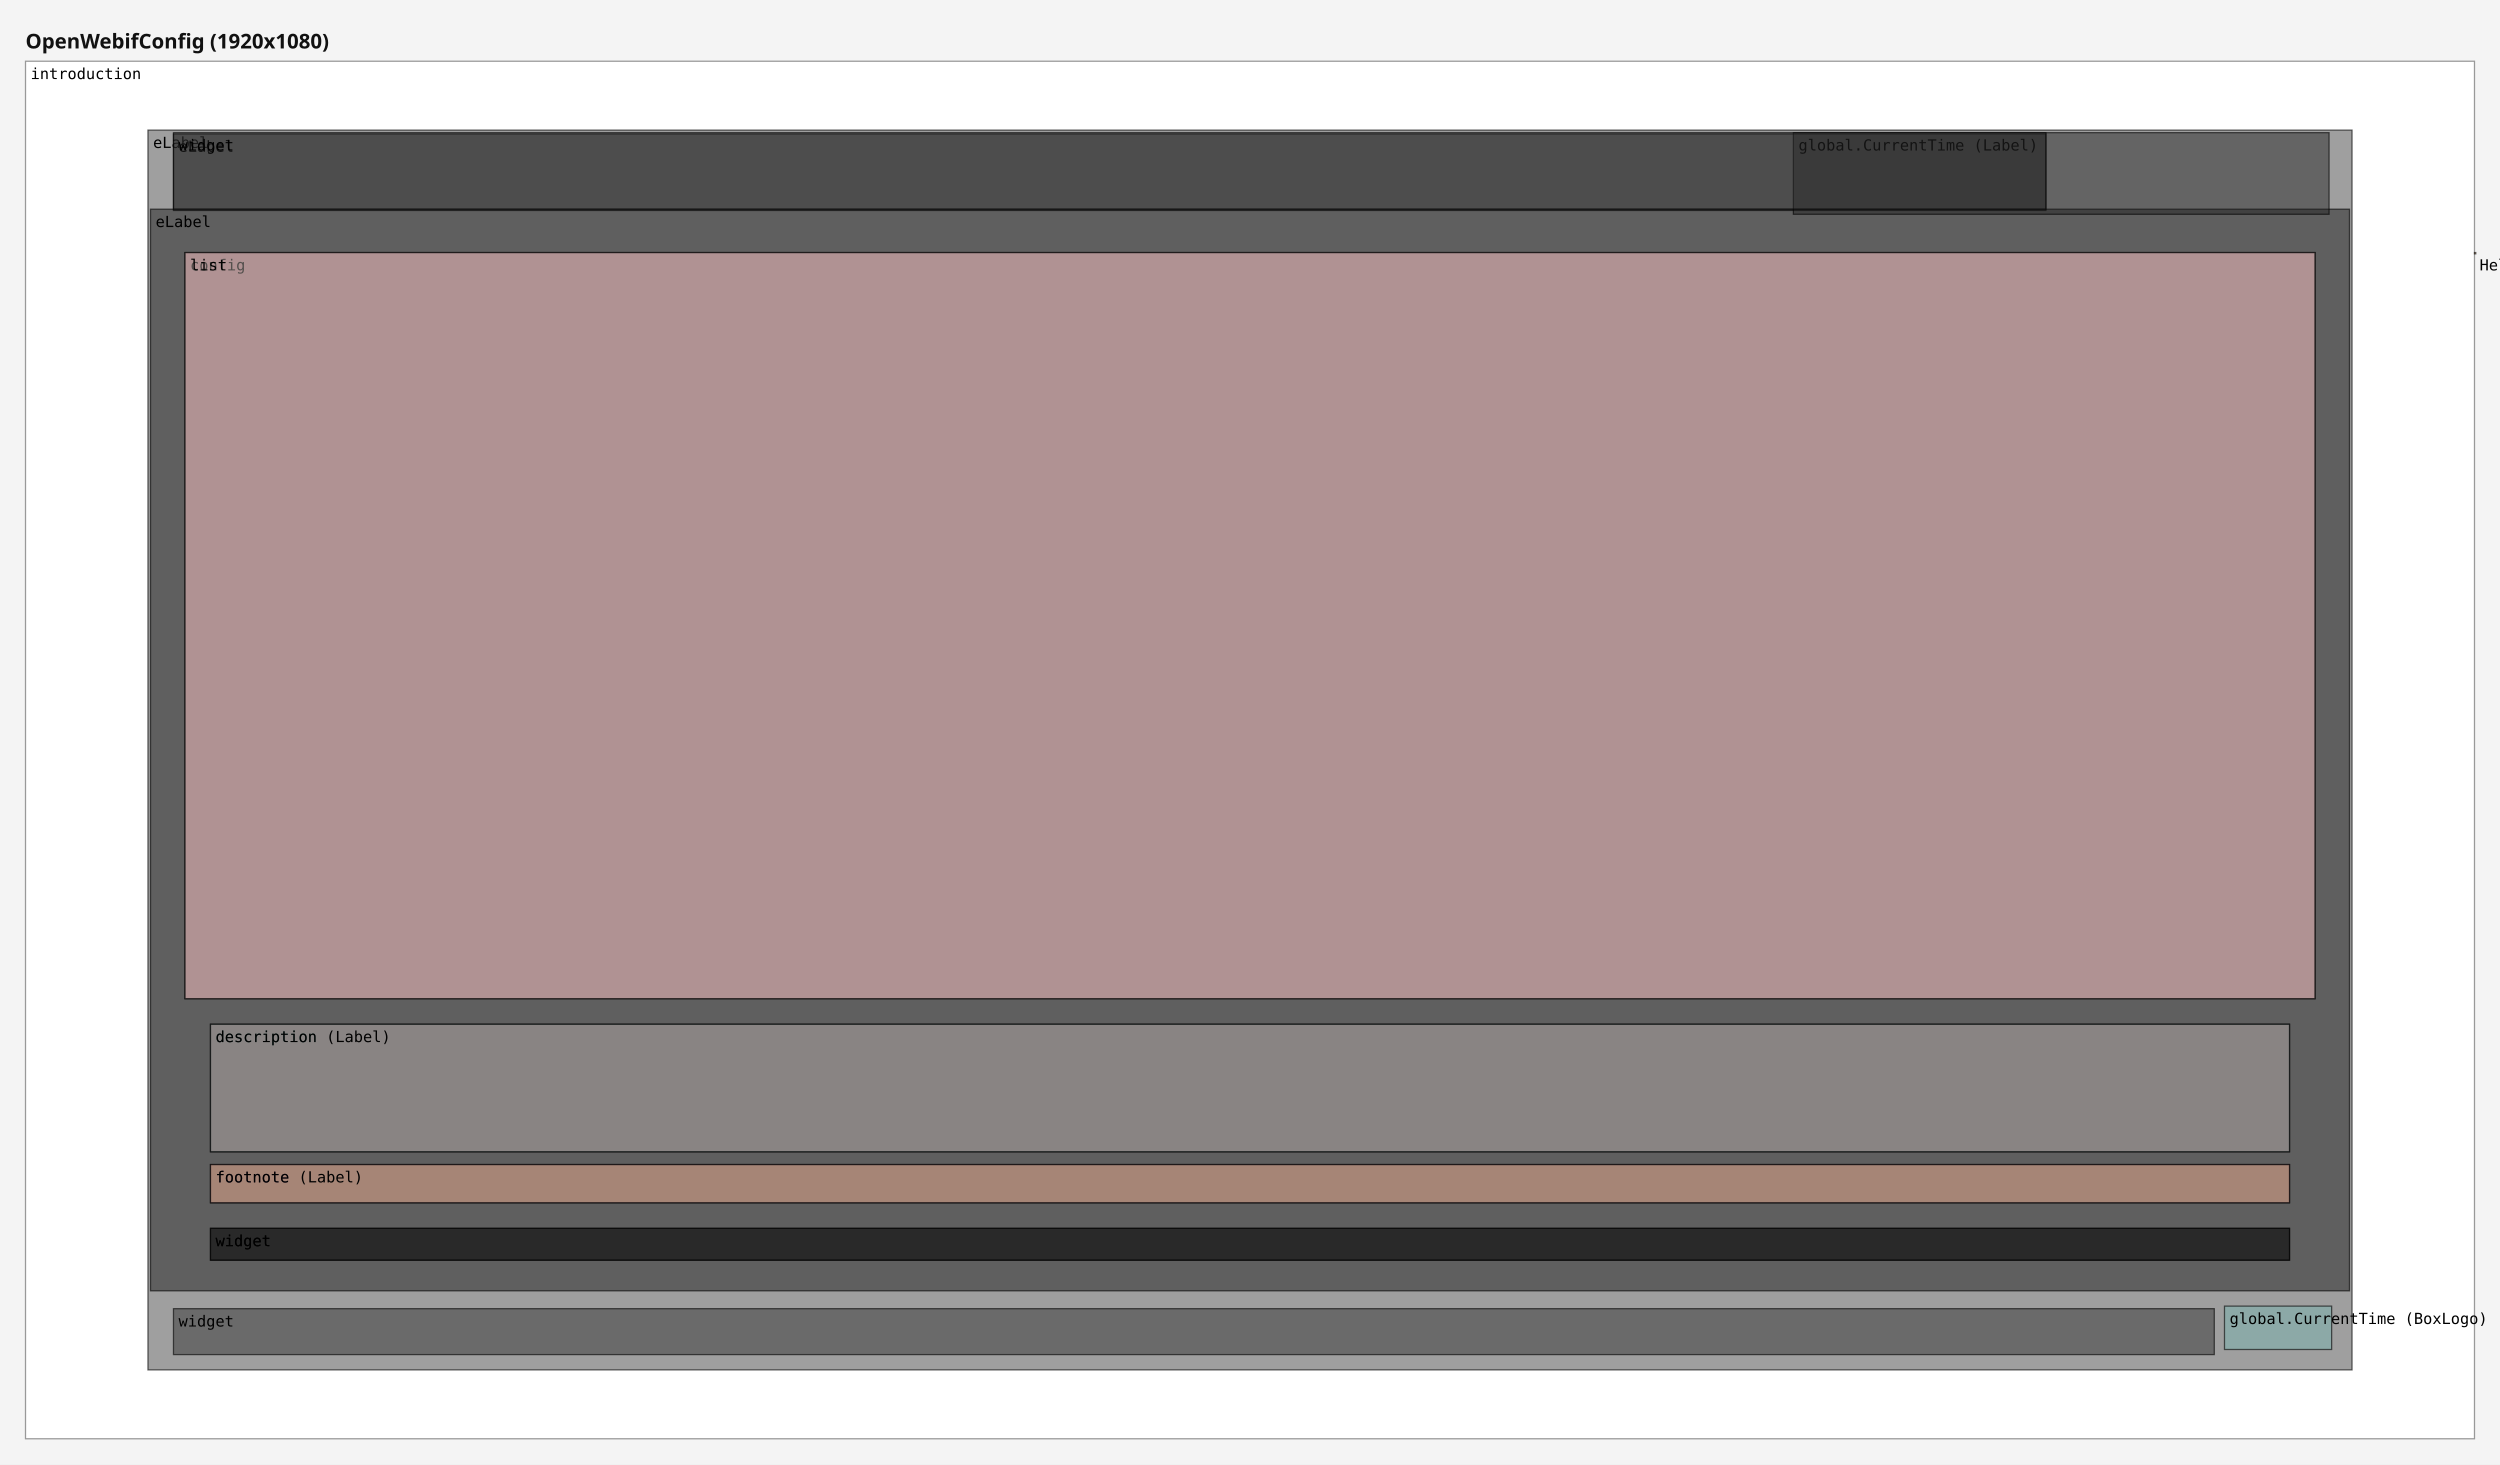
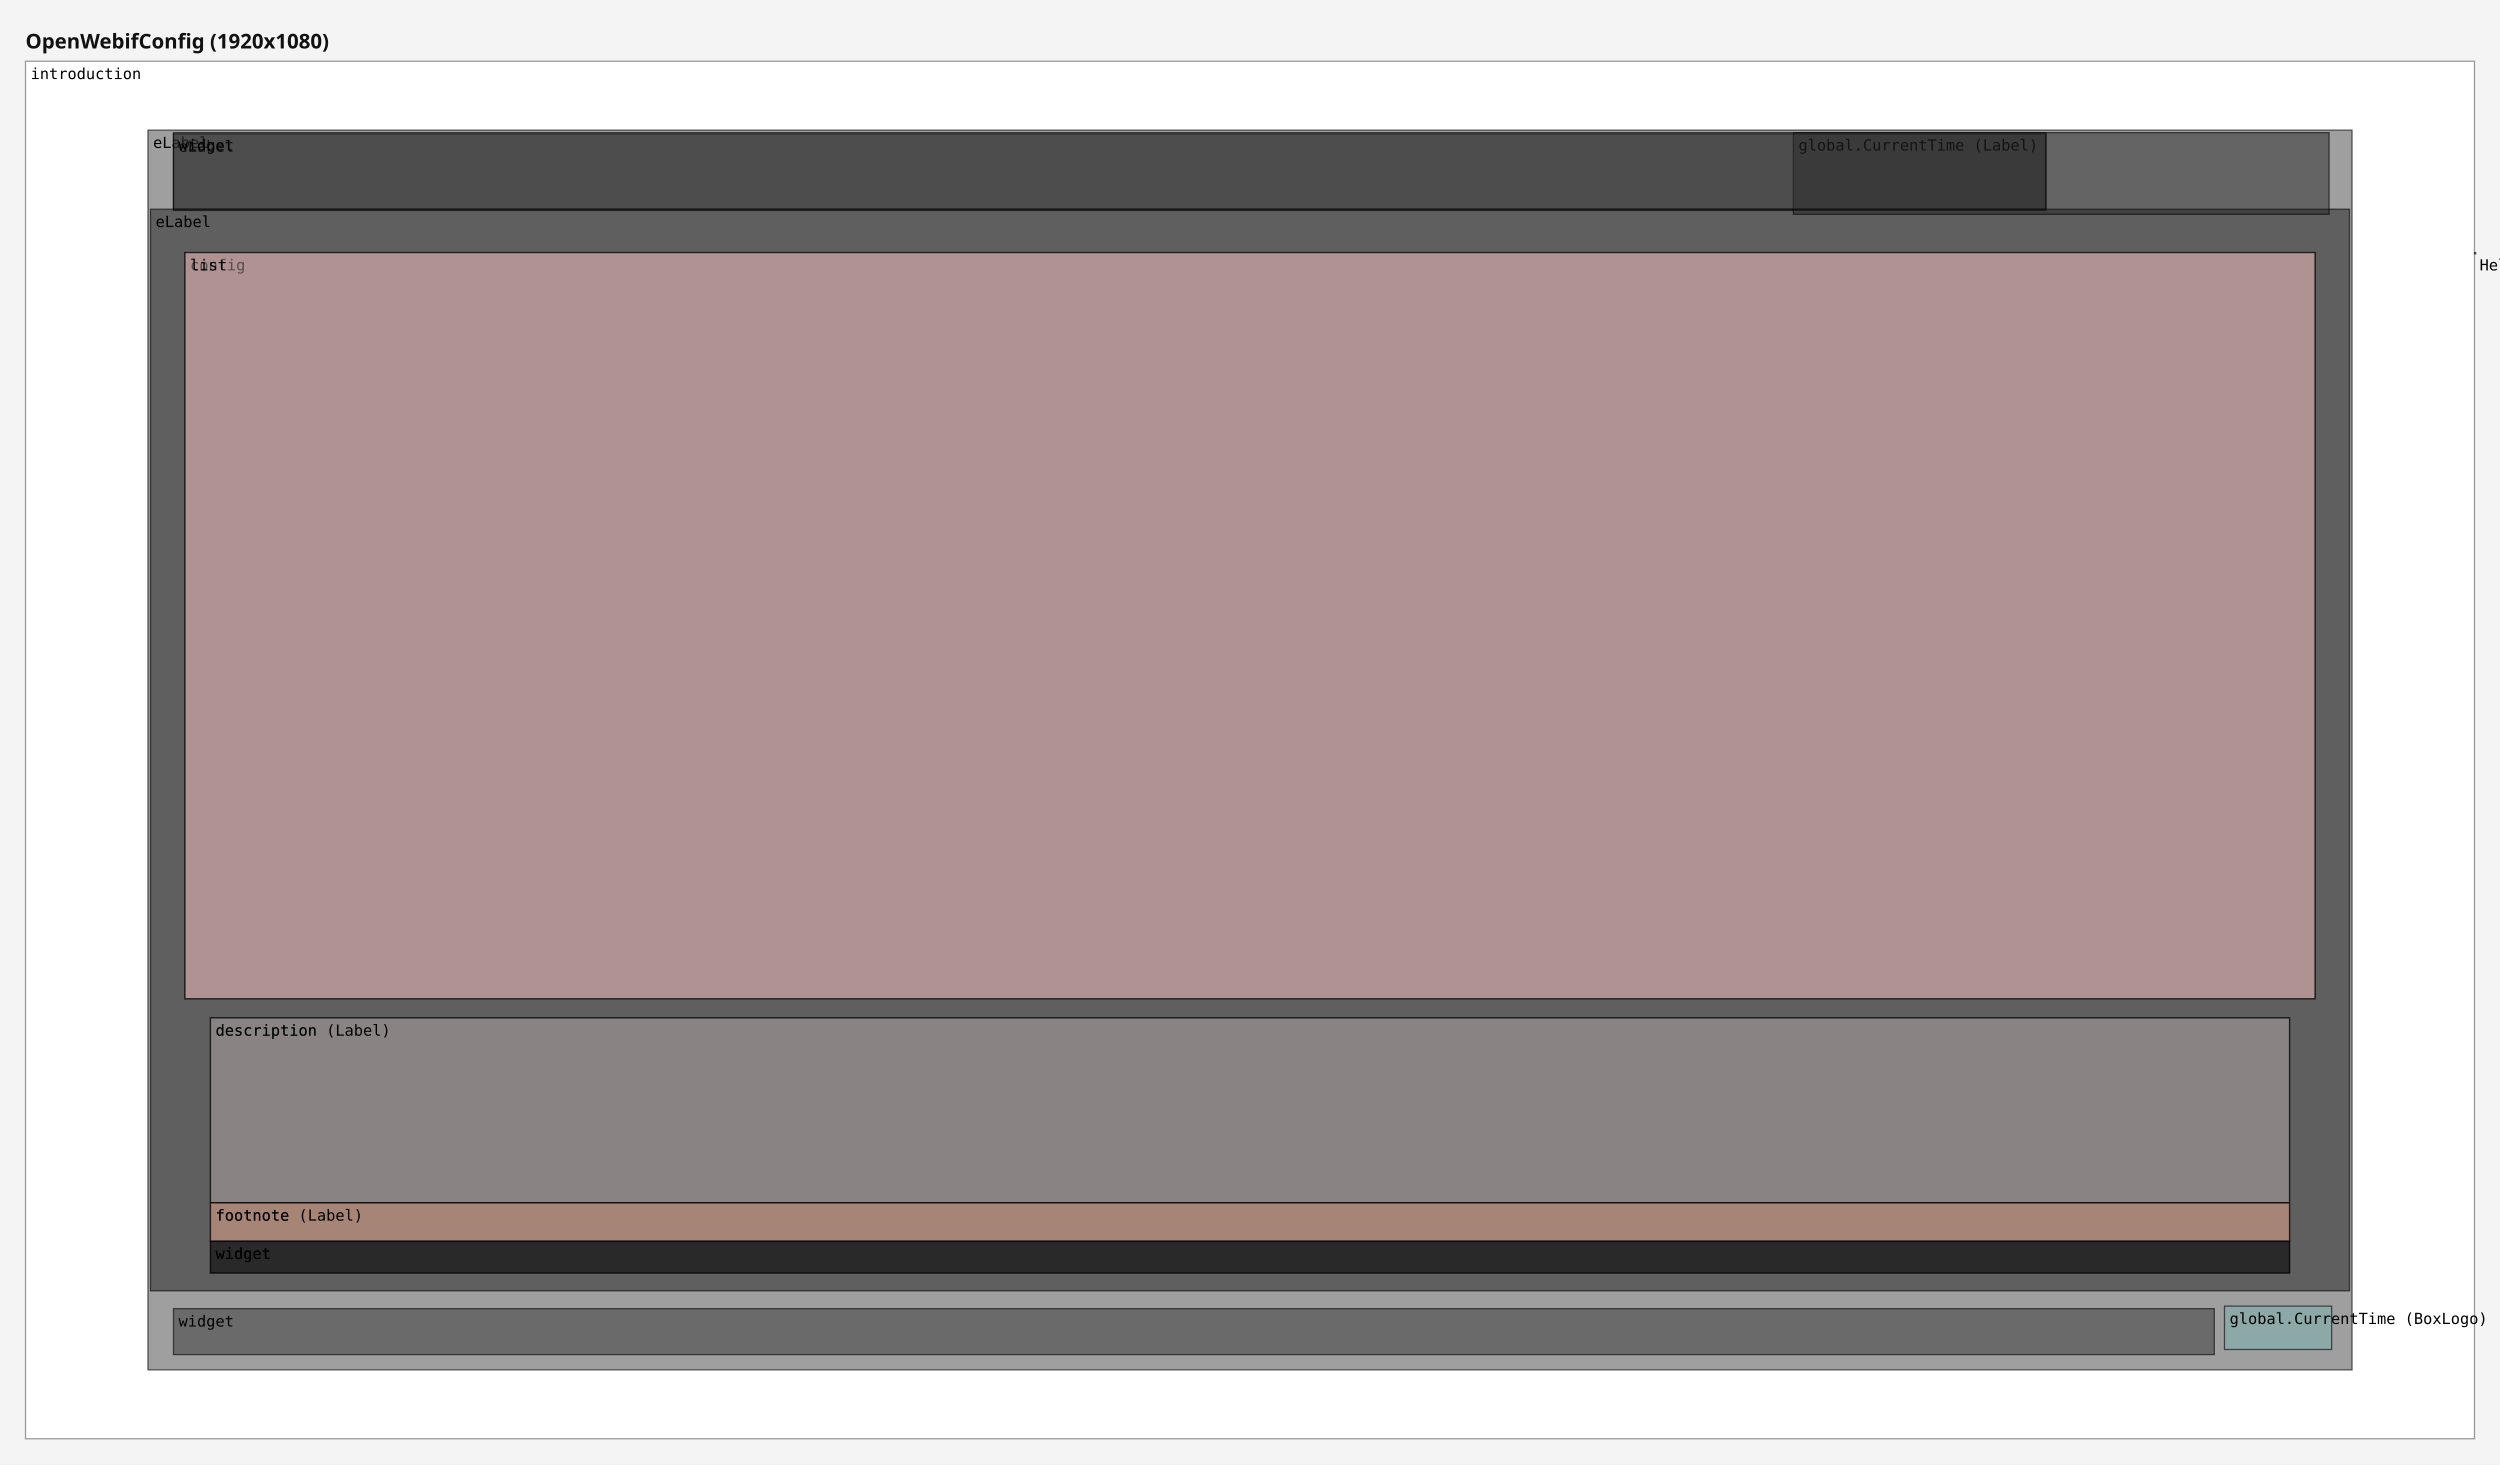
<svg xmlns="http://www.w3.org/2000/svg" width="1960" height="1148" viewBox="0 0 1960 1148">
  <rect x="0" y="0" width="1960" height="1148" fill="#f4f4f4" />
  <text x="20" y="38" font-family="sans-serif" font-size="16" font-weight="bold" fill="#111111">OpenWebifConfig (1920x1080)</text>
  <g data-screen="0" transform="translate(20,48)">
    <rect x="0" y="0" width="1920" height="1080" fill="#ffffff" stroke="#999999" stroke-width="1" />
    <g>
      <rect data-ref="0:0" x="96" y="54" width="1728" height="972" fill="#2c2c2c" fill-opacity="0.45" stroke="#000000" stroke-opacity="0.6" stroke-width="1" />
      <text x="100" y="68" font-family="monospace" font-size="12" fill="#000000">eLabel</text>
    </g>
    <g>
      <rect data-ref="0:1" x="98" y="116" width="1724" height="848" fill="#121212" fill-opacity="0.45" stroke="#000000" stroke-opacity="0.6" stroke-width="1" />
      <text x="102" y="130" font-family="monospace" font-size="12" fill="#000000">eLabel</text>
    </g>
    <g>
      <rect data-ref="0:3" x="1724" y="976" width="84" height="34" fill="#76b7b2" fill-opacity="0.45" stroke="#000000" stroke-opacity="0.6" stroke-width="1" />
      <text x="1728" y="990" font-family="monospace" font-size="12" fill="#000000">global.CurrentTime (BoxLogo)</text>
    </g>
    <g>
      <rect data-ref="0:7" x="125" y="150" width="1670" height="585" fill="#ff9da7" fill-opacity="0.45" stroke="#000000" stroke-opacity="0.6" stroke-width="1" />
      <text x="129" y="164" font-family="monospace" font-size="12" fill="#000000">config</text>
    </g>
    <g>
-       <rect data-ref="0:8" x="145" y="915" width="1630" height="25" fill="#121212" fill-opacity="0.45" stroke="#000000" stroke-opacity="0.6" stroke-width="1" />
-       <text x="149" y="929" font-family="monospace" font-size="12" fill="#000000">widget</text>
+       <rect data-ref="0:8" x="145" y="925" width="1630" height="25" fill="#121212" fill-opacity="0.45" stroke="#000000" stroke-opacity="0.6" stroke-width="1" />
+       <text x="149" y="939" font-family="monospace" font-size="12" fill="#000000">widget</text>
    </g>
    <g>
      <rect data-ref="0:9" x="125" y="150" width="1670" height="585" fill="#bab0ac" fill-opacity="0.45" stroke="#000000" stroke-opacity="0.6" stroke-width="1" />
      <text x="129" y="164" font-family="monospace" font-size="12" fill="#000000">list</text>
    </g>
    <g>
-       <rect data-ref="0:10" x="145" y="915" width="1630" height="25" fill="#121212" fill-opacity="0.45" stroke="#000000" stroke-opacity="0.6" stroke-width="1" />
-       <text x="149" y="929" font-family="monospace" font-size="12" fill="#000000">widget</text>
+       <rect data-ref="0:10" x="145" y="925" width="1630" height="25" fill="#121212" fill-opacity="0.45" stroke="#000000" stroke-opacity="0.6" stroke-width="1" />
+       <text x="149" y="939" font-family="monospace" font-size="12" fill="#000000">widget</text>
    </g>
    <g>
-       <rect data-ref="0:12" x="145" y="755" width="1630" height="100" fill="#e15759" fill-opacity="0.45" stroke="#000000" stroke-opacity="0.6" stroke-width="1" />
-       <text x="149" y="769" font-family="monospace" font-size="12" fill="#000000">description</text>
+       <rect data-ref="0:12" x="145" y="750" width="1630" height="145" fill="#e15759" fill-opacity="0.45" stroke="#000000" stroke-opacity="0.6" stroke-width="1" />
+       <text x="149" y="764" font-family="monospace" font-size="12" fill="#000000">description</text>
    </g>
    <g>
-       <rect data-ref="0:13" x="145" y="755" width="1630" height="100" fill="#76b7b2" fill-opacity="0.45" stroke="#000000" stroke-opacity="0.6" stroke-width="1" />
-       <text x="149" y="769" font-family="monospace" font-size="12" fill="#000000">description (Label)</text>
+       <rect data-ref="0:13" x="145" y="750" width="1630" height="145" fill="#76b7b2" fill-opacity="0.45" stroke="#000000" stroke-opacity="0.6" stroke-width="1" />
+       <text x="149" y="764" font-family="monospace" font-size="12" fill="#000000">description (Label)</text>
    </g>
    <g>
      <rect data-ref="0:14" x="0" y="0" width="0" height="0" fill="#59a14f" fill-opacity="0.45" stroke="#000000" stroke-opacity="0.6" stroke-width="1" />
      <text x="4" y="14" font-family="monospace" font-size="12" fill="#000000">introduction</text>
    </g>
    <g>
      <rect data-ref="0:11" x="1920" y="150" width="1" height="1" fill="#f28e2b" fill-opacity="0.45" stroke="#000000" stroke-opacity="0.6" stroke-width="1" />
      <text x="1924" y="164" font-family="monospace" font-size="12" fill="#000000">HelpWindow</text>
    </g>
    <g>
-       <rect data-ref="0:15" x="145" y="865" width="1630" height="30" fill="#edc948" fill-opacity="0.45" stroke="#000000" stroke-opacity="0.6" stroke-width="1" />
-       <text x="149" y="879" font-family="monospace" font-size="12" fill="#000000">footnote</text>
+       <rect data-ref="0:15" x="145" y="895" width="1630" height="30" fill="#edc948" fill-opacity="0.45" stroke="#000000" stroke-opacity="0.6" stroke-width="1" />
+       <text x="149" y="909" font-family="monospace" font-size="12" fill="#000000">footnote</text>
    </g>
    <g>
      <rect data-ref="0:2" x="116" y="978" width="1600" height="36" fill="#2c2c2c" fill-opacity="0.45" stroke="#000000" stroke-opacity="0.6" stroke-width="1" />
      <text x="120" y="992" font-family="monospace" font-size="12" fill="#000000">widget</text>
    </g>
    <g>
      <rect data-ref="0:5" x="116" y="57" width="1468" height="60" fill="#2c2c2c" fill-opacity="0.45" stroke="#000000" stroke-opacity="0.6" stroke-width="1" />
      <text x="120" y="71" font-family="monospace" font-size="12" fill="#000000">eLabel</text>
    </g>
    <g>
      <rect data-ref="0:4" x="1386" y="56" width="420" height="64" fill="#1d1d1d" fill-opacity="0.45" stroke="#000000" stroke-opacity="0.6" stroke-width="1" />
      <text x="1390" y="70" font-family="monospace" font-size="12" fill="#000000">global.CurrentTime (Label)</text>
    </g>
    <g>
      <rect data-ref="0:6" x="116" y="56" width="1468" height="60" fill="#2c2c2c" fill-opacity="0.45" stroke="#000000" stroke-opacity="0.6" stroke-width="1" />
      <text x="120" y="70" font-family="monospace" font-size="12" fill="#000000">widget</text>
    </g>
    <g>
-       <rect data-ref="0:16" x="145" y="865" width="1630" height="30" fill="#b07aa1" fill-opacity="0.45" stroke="#000000" stroke-opacity="0.6" stroke-width="1" />
-       <text x="149" y="879" font-family="monospace" font-size="12" fill="#000000">footnote (Label)</text>
+       <rect data-ref="0:16" x="145" y="895" width="1630" height="30" fill="#b07aa1" fill-opacity="0.45" stroke="#000000" stroke-opacity="0.6" stroke-width="1" />
+       <text x="149" y="909" font-family="monospace" font-size="12" fill="#000000">footnote (Label)</text>
    </g>
  </g>
</svg>
